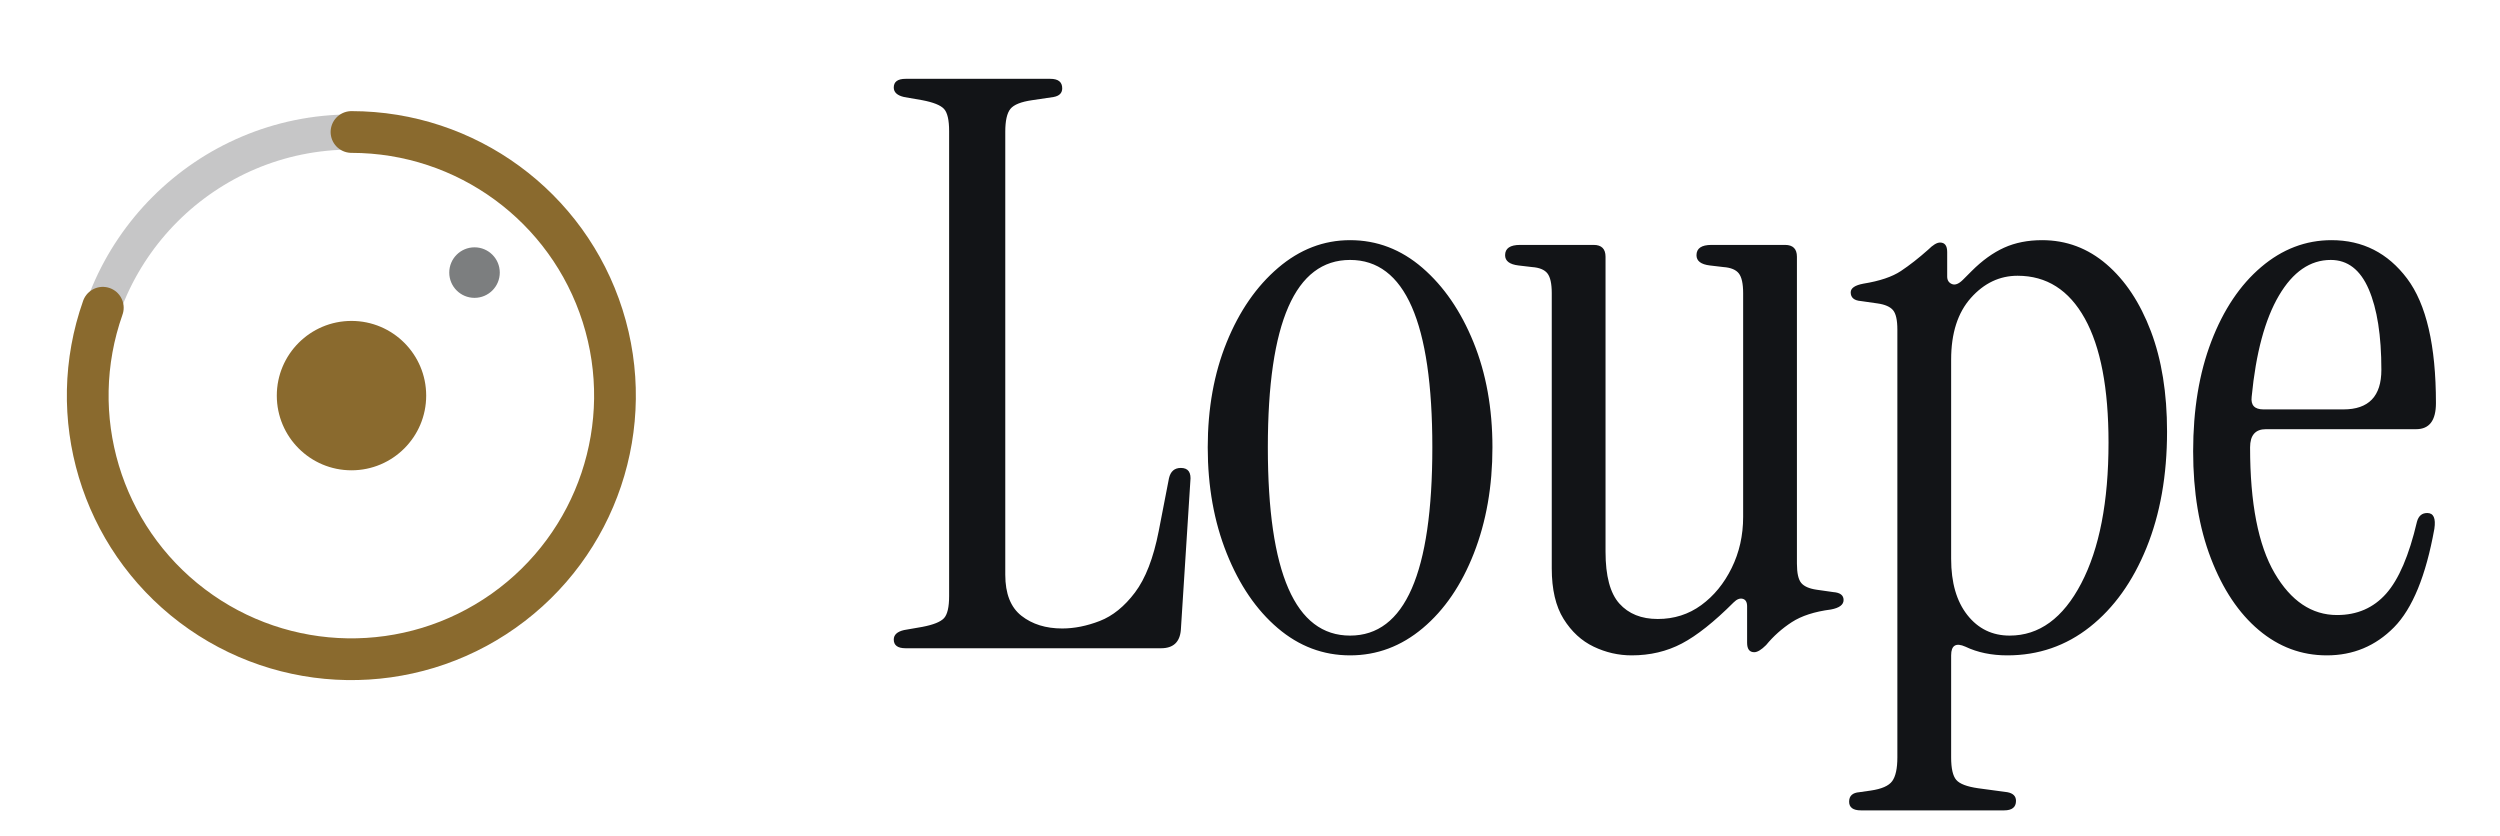
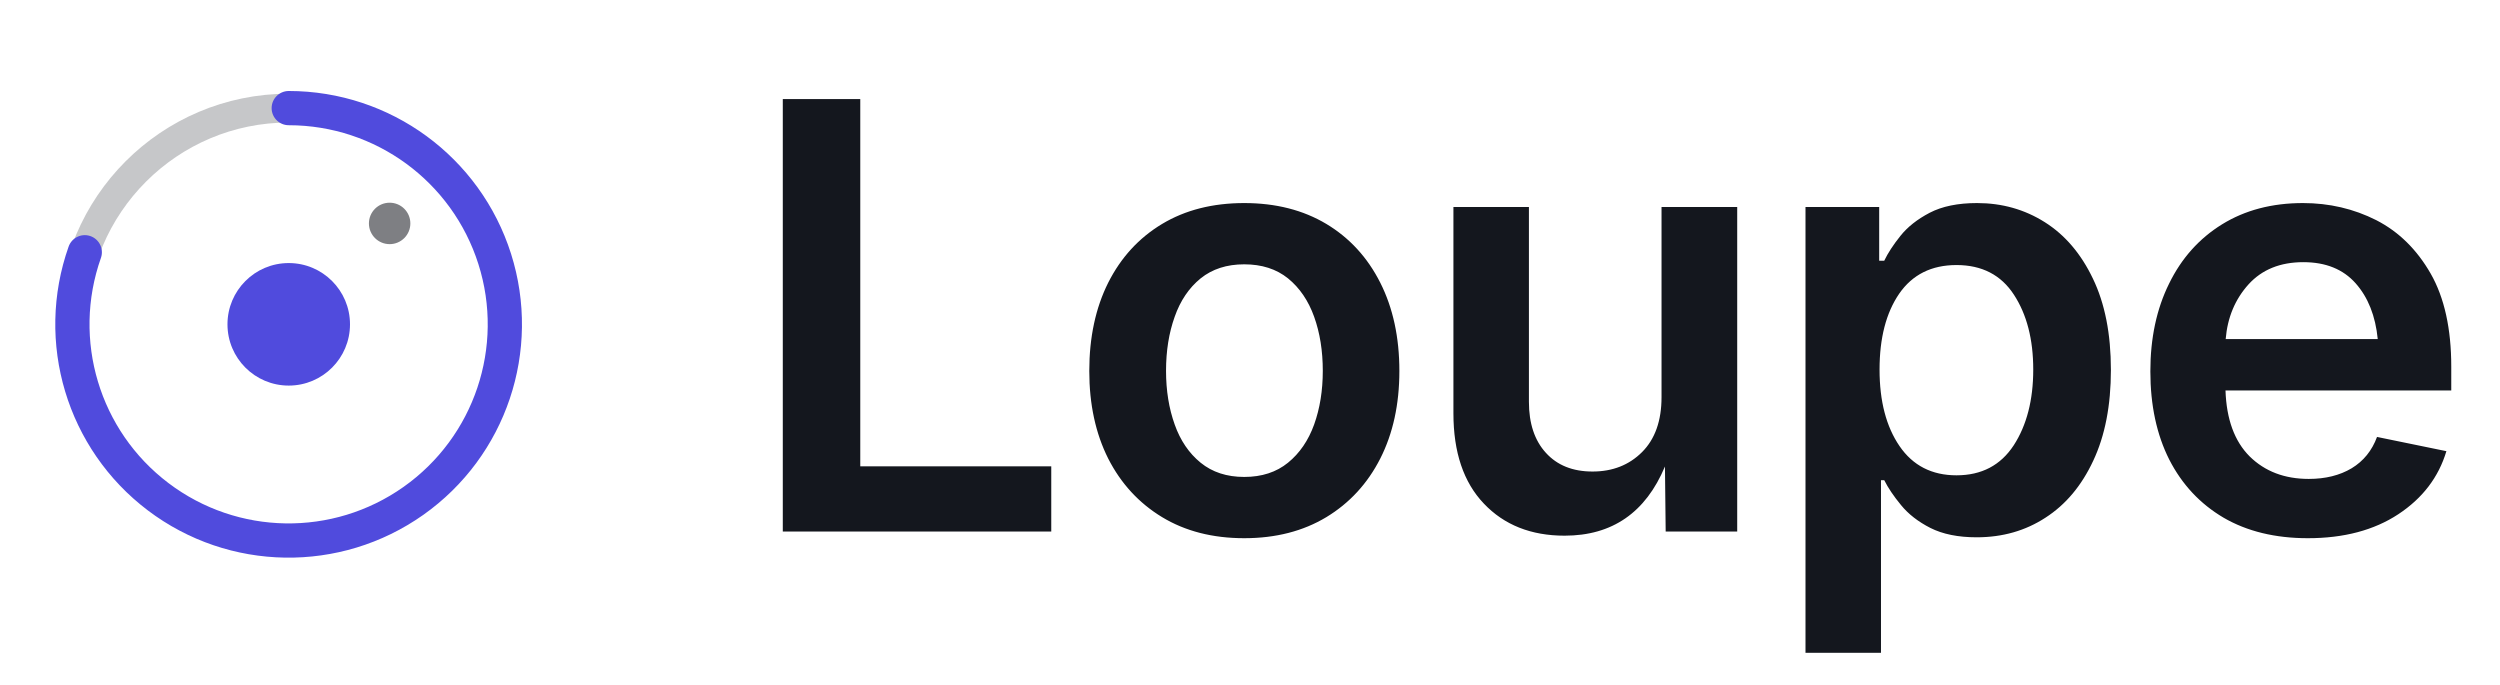
- <svg xmlns="http://www.w3.org/2000/svg" viewBox="0 -2 113.8 38" width="455" height="152" role="img" aria-label="Loupe">
-   <circle cx="16" cy="16" r="12" fill="none" stroke="#121417" stroke-opacity="0.24" stroke-width="1.6" />
-   <path d="M16 4a12 12 0 1 1-11.32 8" fill="none" stroke="#8a6a2e" stroke-width="1.9" stroke-linecap="round" />
-   <circle cx="16" cy="16" r="3.4" fill="#8a6a2e" />
-   <circle cx="21.6" cy="10.4" r="1.15" fill="#121417" fill-opacity="0.55" />
-   <path d="M41.224 27.5Q40.684 27.5 40.684 27.104Q40.684 26.78 41.152 26.672L41.98 26.528Q42.736 26.384 42.97 26.132Q43.204 25.88 43.204 25.124V3.956Q43.204 3.2 42.97 2.948Q42.736 2.696 41.98 2.552L41.152 2.408Q40.684 2.3 40.684 1.976Q40.684 1.58 41.224 1.58H47.812Q48.352 1.58 48.352 2.012Q48.352 2.336 47.956 2.408L46.984 2.552Q46.228 2.66 45.994 2.948Q45.76 3.236 45.76 3.992V24.152Q45.76 25.448 46.498 26.024Q47.236 26.6 48.352 26.6Q49.18 26.6 50.062 26.258Q50.944 25.916 51.664 24.962Q52.384 24.008 52.744 22.172L53.212 19.76Q53.32 19.292 53.752 19.292Q54.256 19.292 54.184 19.904L53.752 26.672Q53.68 27.5 52.852 27.5ZM61.456 27.824Q59.62 27.824 58.162 26.582Q56.704 25.34 55.84 23.18Q54.976 21.02 54.976 18.356Q54.976 15.692 55.84 13.568Q56.704 11.444 58.18 10.184Q59.656 8.924 61.456 8.924Q63.292 8.924 64.75 10.184Q66.208 11.444 67.072 13.568Q67.936 15.692 67.936 18.356Q67.936 21.02 67.09 23.18Q66.244 25.34 64.768 26.582Q63.292 27.824 61.456 27.824ZM61.456 26.924Q65.2 26.924 65.2 18.356Q65.2 9.824 61.456 9.824Q57.712 9.824 57.712 18.356Q57.712 26.924 61.456 26.924ZM74.272 27.824Q73.372 27.824 72.544 27.428Q71.716 27.032 71.176 26.168Q70.636 25.304 70.636 23.864V11.336Q70.636 10.688 70.438 10.436Q70.24 10.184 69.736 10.148L69.124 10.076Q68.512 10.004 68.512 9.608Q68.512 9.14 69.196 9.14H72.544Q73.084 9.14 73.084 9.68V23.108Q73.084 24.764 73.714 25.466Q74.344 26.168 75.46 26.168Q76.576 26.168 77.44 25.538Q78.304 24.908 78.826 23.846Q79.348 22.784 79.348 21.524V11.336Q79.348 10.688 79.15 10.436Q78.952 10.184 78.448 10.148L77.836 10.076Q77.224 10.004 77.224 9.608Q77.224 9.14 77.908 9.14H81.256Q81.796 9.14 81.796 9.68V23.648Q81.796 24.296 81.994 24.53Q82.192 24.764 82.696 24.836L83.452 24.944Q83.92 24.98 83.92 25.304Q83.92 25.628 83.344 25.736Q82.228 25.88 81.562 26.312Q80.896 26.744 80.392 27.356Q80.068 27.68 79.852 27.68Q79.528 27.68 79.528 27.248V25.592Q79.528 25.304 79.33 25.25Q79.132 25.196 78.916 25.412Q77.584 26.744 76.558 27.284Q75.532 27.824 74.272 27.824ZM84.712 34.88Q84.172 34.88 84.172 34.484Q84.172 34.088 84.64 34.052L85.144 33.98Q85.9 33.872 86.134 33.548Q86.368 33.224 86.368 32.468V12.992Q86.368 12.344 86.17 12.11Q85.972 11.876 85.468 11.804L84.712 11.696Q84.244 11.66 84.244 11.3Q84.244 11.012 84.82 10.904Q85.936 10.724 86.53 10.328Q87.124 9.932 87.772 9.356Q88.096 9.032 88.312 9.032Q88.636 9.032 88.636 9.464V10.58Q88.636 10.832 88.852 10.922Q89.068 11.012 89.356 10.724L89.752 10.328Q90.472 9.608 91.228 9.266Q91.984 8.924 92.956 8.924Q94.612 8.924 95.89 10.022Q97.168 11.12 97.906 13.064Q98.644 15.008 98.644 17.636Q98.644 20.624 97.708 22.928Q96.772 25.232 95.134 26.528Q93.496 27.824 91.372 27.824Q90.292 27.824 89.464 27.428Q88.816 27.14 88.816 27.824V32.468Q88.816 33.224 89.05 33.494Q89.284 33.764 90.04 33.872L91.372 34.052Q91.768 34.124 91.768 34.448Q91.768 34.88 91.228 34.88ZM91.48 26.924Q93.496 26.924 94.738 24.548Q95.98 22.172 95.98 18.14Q95.98 14.432 94.9 12.488Q93.82 10.544 91.84 10.544Q90.616 10.544 89.716 11.552Q88.816 12.56 88.816 14.36V23.432Q88.816 25.052 89.554 25.988Q90.292 26.924 91.48 26.924ZM105.916 27.824Q104.188 27.824 102.82 26.672Q101.452 25.52 100.642 23.414Q99.832 21.308 99.832 18.536Q99.832 15.692 100.66 13.532Q101.488 11.372 102.928 10.148Q104.368 8.924 106.132 8.924Q108.256 8.924 109.57 10.67Q110.884 12.416 110.884 16.34Q110.884 17.528 109.984 17.528H103.144Q102.424 17.528 102.424 18.356Q102.424 22.172 103.54 24.08Q104.656 25.988 106.384 25.988Q107.752 25.988 108.616 25.016Q109.48 24.044 110.02 21.74Q110.128 21.344 110.488 21.344Q110.92 21.344 110.812 22.064Q110.236 25.268 108.976 26.546Q107.716 27.824 105.916 27.824ZM103.036 16.628H106.672Q108.4 16.628 108.4 14.828Q108.4 12.488 107.824 11.156Q107.248 9.824 106.096 9.824Q104.692 9.824 103.738 11.444Q102.784 13.064 102.496 16.052Q102.424 16.628 103.036 16.628Z" fill="#121417" />
+ <svg xmlns="http://www.w3.org/2000/svg" viewBox="0 -2 138.7 38" width="555" height="152" role="img" aria-label="Loupe">
+   <circle cx="16" cy="16" r="12" fill="none" stroke="#14171e" stroke-opacity="0.24" stroke-width="1.6" />
+   <path d="M16 4a12 12 0 1 1-11.32 8" fill="none" stroke="#504bdd" stroke-width="1.9" stroke-linecap="round" />
+   <circle cx="16" cy="16" r="3.4" fill="#504bdd" />
+   <circle cx="21.6" cy="10.4" r="1.15" fill="#14171e" fill-opacity="0.55" />
+   <path d="M43.42 27.5V3.5H47.72V23.88H58.32V27.5ZM69.03 27.87Q66.4 27.87 64.47 26.7Q62.54 25.53 61.48 23.45Q60.43 21.36 60.43 18.59Q60.43 15.79 61.48 13.69Q62.54 11.59 64.47 10.43Q66.4 9.27 69.03 9.27Q71.65 9.27 73.59 10.43Q75.52 11.59 76.58 13.69Q77.64 15.79 77.64 18.59Q77.64 21.36 76.58 23.45Q75.52 25.53 73.59 26.7Q71.65 27.87 69.03 27.87ZM69.03 24.47Q70.49 24.47 71.46 23.68Q72.43 22.89 72.91 21.56Q73.39 20.22 73.39 18.58Q73.39 16.92 72.91 15.58Q72.43 14.24 71.46 13.45Q70.49 12.67 69.03 12.67Q67.58 12.67 66.61 13.45Q65.64 14.24 65.17 15.58Q64.69 16.92 64.69 18.58Q64.69 20.22 65.17 21.56Q65.64 22.89 66.61 23.68Q67.58 24.47 69.03 24.47ZM86.81 27.73Q84.02 27.73 82.33 25.95Q80.64 24.18 80.64 20.94V9.49H84.83V20.3Q84.83 22.1 85.77 23.13Q86.71 24.17 88.36 24.17Q90.03 24.17 91.11 23.09Q92.19 22.01 92.19 20.04V9.49H96.39V27.5H92.42L92.38 23.89Q90.77 27.73 86.81 27.73ZM100.18 34.23V9.49H104.27V12.47H104.55Q104.85 11.84 105.45 11.09Q106.04 10.35 107.07 9.81Q108.11 9.27 109.7 9.27Q111.78 9.27 113.46 10.33Q115.14 11.39 116.13 13.46Q117.13 15.53 117.13 18.53Q117.13 21.49 116.15 23.57Q115.18 25.65 113.5 26.73Q111.83 27.82 109.68 27.82Q108.14 27.82 107.11 27.3Q106.09 26.78 105.48 26.03Q104.87 25.29 104.55 24.65H104.37V34.23ZM108.56 24.38Q110.65 24.38 111.74 22.71Q112.82 21.04 112.82 18.51Q112.82 16 111.75 14.36Q110.68 12.71 108.56 12.71Q106.48 12.71 105.38 14.3Q104.29 15.89 104.29 18.51Q104.29 21.14 105.4 22.76Q106.51 24.38 108.56 24.38ZM128.06 27.87Q125.34 27.87 123.38 26.73Q121.43 25.58 120.37 23.51Q119.32 21.43 119.32 18.61Q119.32 15.84 120.36 13.74Q121.39 11.63 123.3 10.45Q125.21 9.27 127.79 9.27Q129.98 9.27 131.86 10.22Q133.73 11.18 134.88 13.19Q136.02 15.19 136.02 18.35V19.67H123.49Q123.57 22.07 124.83 23.33Q126.1 24.58 128.11 24.58Q129.5 24.58 130.49 23.99Q131.48 23.39 131.9 22.25L135.75 23.04Q135.1 25.21 133.08 26.54Q131.06 27.87 128.06 27.87ZM123.5 16.82H131.94Q131.75 14.89 130.71 13.72Q129.67 12.55 127.81 12.55Q125.89 12.55 124.77 13.78Q123.65 15.02 123.5 16.82Z" fill="#14171e" />
</svg>
